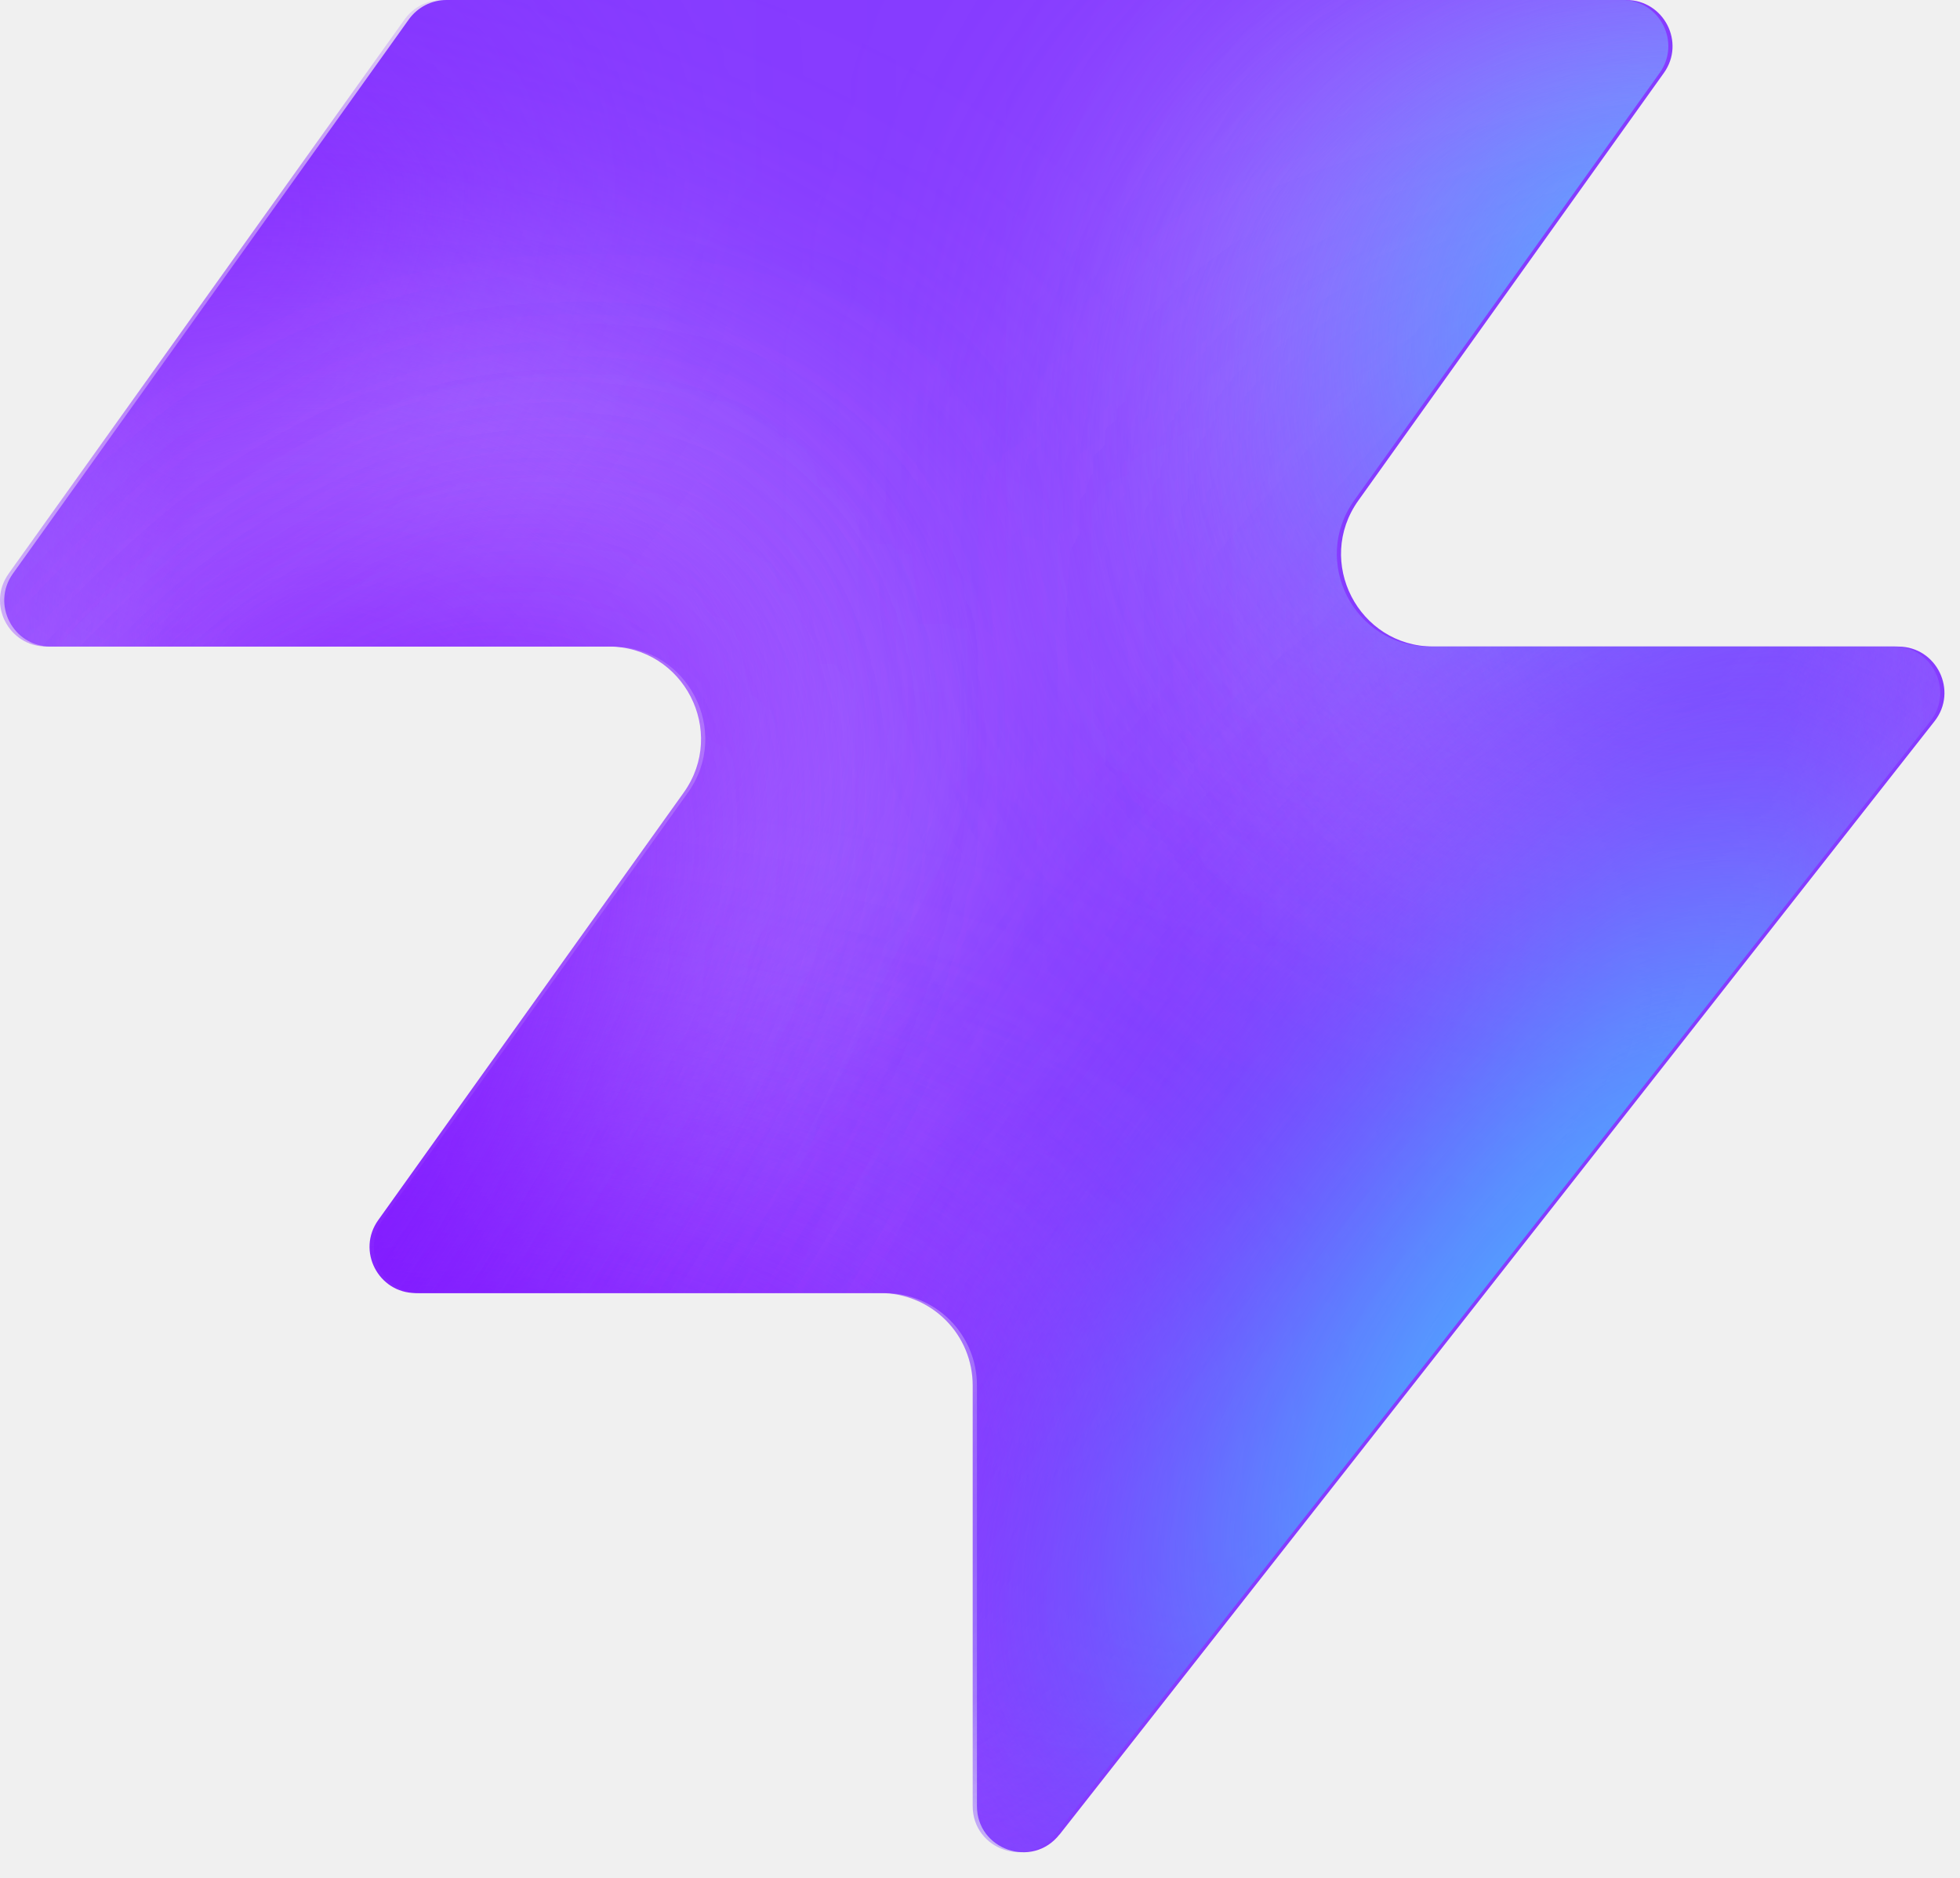
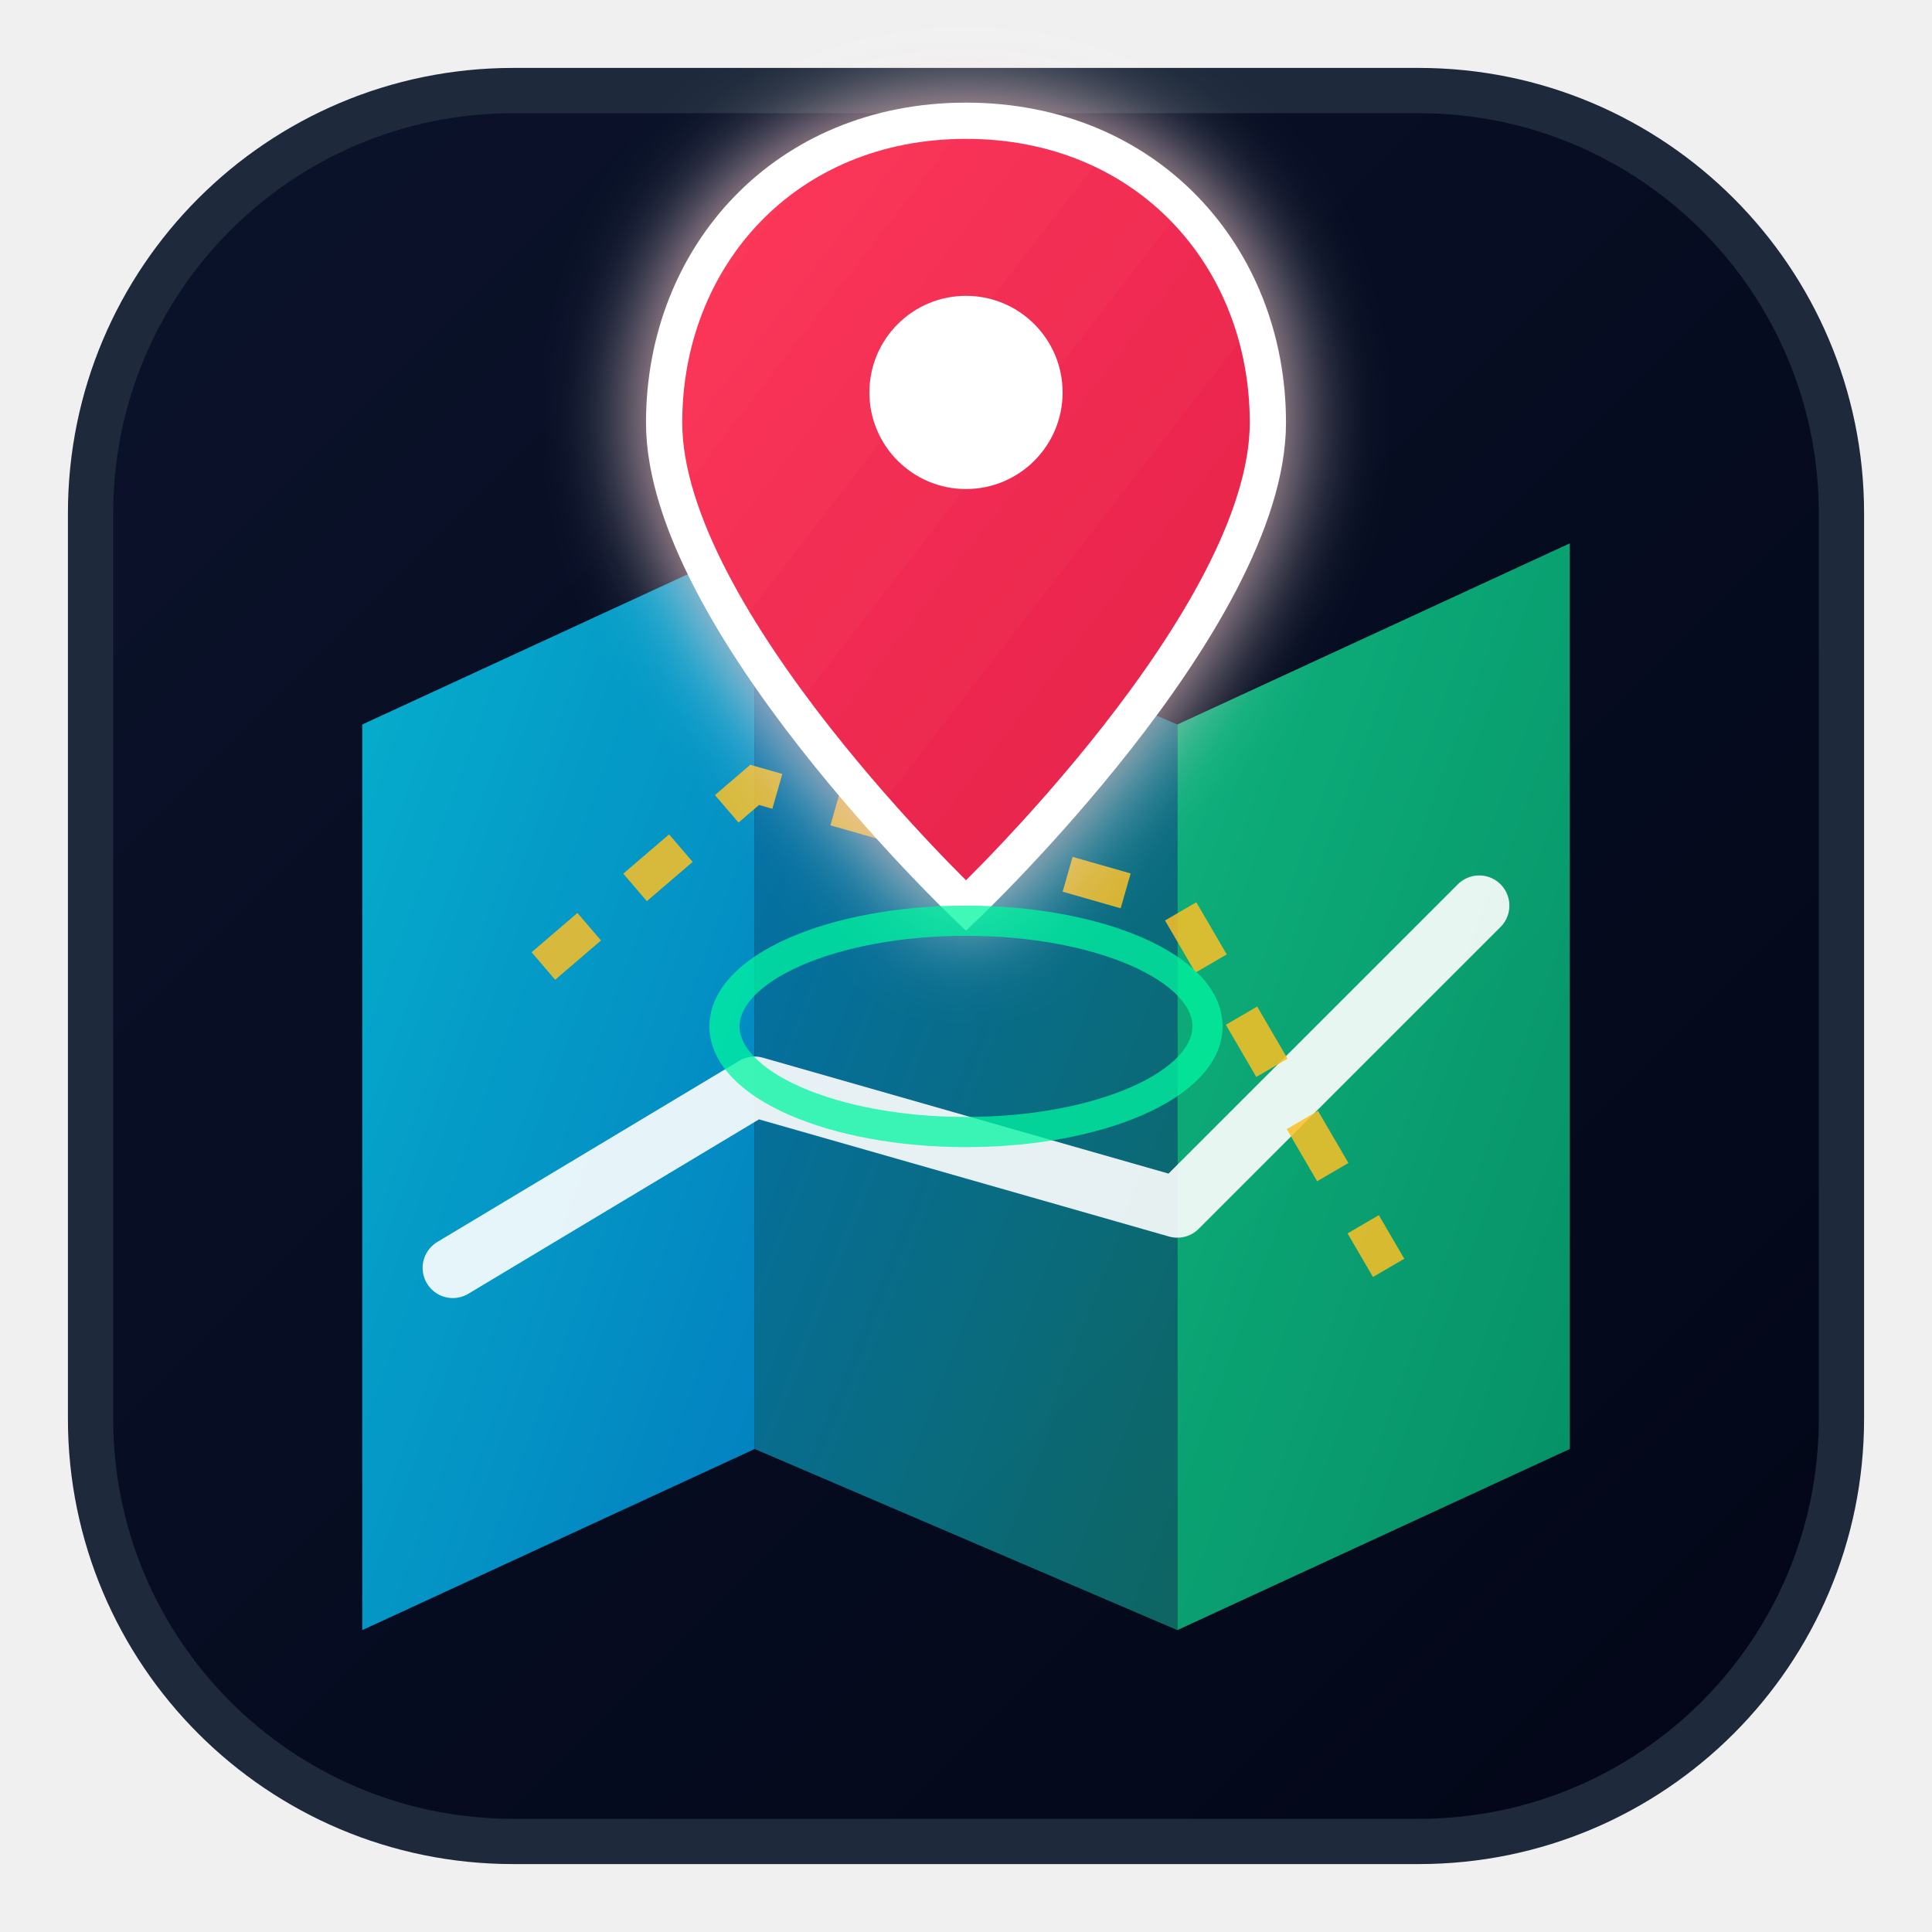
- <svg xmlns="http://www.w3.org/2000/svg" width="48" height="46" fill="none" viewBox="0 0 48 46">
-   <path fill="#863bff" d="M25.946 44.938c-.664.845-2.021.375-2.021-.698V33.937a2.26 2.26 0 0 0-2.262-2.262H10.287c-.92 0-1.456-1.04-.92-1.788l7.48-10.471c1.07-1.497 0-3.578-1.842-3.578H1.237c-.92 0-1.456-1.04-.92-1.788L10.013.474c.214-.297.556-.474.92-.474h28.894c.92 0 1.456 1.04.92 1.788l-7.48 10.471c-1.07 1.498 0 3.579 1.842 3.579h11.377c.943 0 1.473 1.088.89 1.83L25.947 44.94z" style="fill:#863bff;fill:color(display-p3 .525 .23 1);fill-opacity:1" />
-   <mask id="a" width="48" height="46" x="0" y="0" maskUnits="userSpaceOnUse" style="mask-type:alpha">
-     <path fill="#000" d="M25.842 44.938c-.664.844-2.021.375-2.021-.698V33.937a2.26 2.26 0 0 0-2.262-2.262H10.183c-.92 0-1.456-1.04-.92-1.788l7.48-10.471c1.07-1.498 0-3.579-1.842-3.579H1.133c-.92 0-1.456-1.04-.92-1.787L9.91.473c.214-.297.556-.474.92-.474h28.894c.92 0 1.456 1.04.92 1.788l-7.48 10.471c-1.07 1.498 0 3.578 1.842 3.578h11.377c.943 0 1.473 1.088.89 1.832L25.843 44.94z" style="fill:#000;fill-opacity:1" />
-   </mask>
-   <g mask="url(#a)">
-     <g filter="url(#b)">
-       <ellipse cx="5.508" cy="14.704" fill="#ede6ff" rx="5.508" ry="14.704" style="fill:#ede6ff;fill:color(display-p3 .927 .903 1);fill-opacity:1" transform="matrix(.00324 1 1 -.00324 -4.47 31.516)" />
-     </g>
-     <g filter="url(#c)">
-       <ellipse cx="10.399" cy="29.851" fill="#ede6ff" rx="10.399" ry="29.851" style="fill:#ede6ff;fill:color(display-p3 .927 .903 1);fill-opacity:1" transform="matrix(.00324 1 1 -.00324 -39.328 7.883)" />
-     </g>
-     <g filter="url(#d)">
-       <ellipse cx="5.508" cy="30.487" fill="#7e14ff" rx="5.508" ry="30.487" style="fill:#7e14ff;fill:color(display-p3 .492 .077 1);fill-opacity:1" transform="rotate(89.814 -25.913 -14.639)scale(1 -1)" />
-     </g>
-     <g filter="url(#e)">
-       <ellipse cx="5.508" cy="30.599" fill="#7e14ff" rx="5.508" ry="30.599" style="fill:#7e14ff;fill:color(display-p3 .492 .077 1);fill-opacity:1" transform="rotate(89.814 -32.644 -3.334)scale(1 -1)" />
-     </g>
-     <g filter="url(#f)">
-       <ellipse cx="5.508" cy="30.599" fill="#7e14ff" rx="5.508" ry="30.599" style="fill:#7e14ff;fill:color(display-p3 .492 .077 1);fill-opacity:1" transform="matrix(.00324 1 1 -.00324 -34.34 30.47)" />
-     </g>
-     <g filter="url(#g)">
-       <ellipse cx="14.072" cy="22.078" fill="#ede6ff" rx="14.072" ry="22.078" style="fill:#ede6ff;fill:color(display-p3 .927 .903 1);fill-opacity:1" transform="rotate(93.35 24.506 48.493)scale(-1 1)" />
-     </g>
-     <g filter="url(#h)">
-       <ellipse cx="3.47" cy="21.501" fill="#7e14ff" rx="3.47" ry="21.501" style="fill:#7e14ff;fill:color(display-p3 .492 .077 1);fill-opacity:1" transform="rotate(89.009 28.708 47.59)scale(-1 1)" />
-     </g>
-     <g filter="url(#i)">
-       <ellipse cx="3.47" cy="21.501" fill="#7e14ff" rx="3.47" ry="21.501" style="fill:#7e14ff;fill:color(display-p3 .492 .077 1);fill-opacity:1" transform="rotate(89.009 28.708 47.59)scale(-1 1)" />
-     </g>
-     <g filter="url(#j)">
-       <ellipse cx=".387" cy="8.972" fill="#7e14ff" rx="4.407" ry="29.108" style="fill:#7e14ff;fill:color(display-p3 .492 .077 1);fill-opacity:1" transform="rotate(39.51 .387 8.972)" />
-     </g>
-     <g filter="url(#k)">
-       <ellipse cx="47.523" cy="-6.092" fill="#7e14ff" rx="4.407" ry="29.108" style="fill:#7e14ff;fill:color(display-p3 .492 .077 1);fill-opacity:1" transform="rotate(37.892 47.523 -6.092)" />
-     </g>
-     <g filter="url(#l)">
-       <ellipse cx="41.412" cy="6.333" fill="#47bfff" rx="5.971" ry="9.665" style="fill:#47bfff;fill:color(display-p3 .28 .748 1);fill-opacity:1" transform="rotate(37.892 41.412 6.333)" />
-     </g>
-     <g filter="url(#m)">
-       <ellipse cx="-1.879" cy="38.332" fill="#7e14ff" rx="4.407" ry="29.108" style="fill:#7e14ff;fill:color(display-p3 .492 .077 1);fill-opacity:1" transform="rotate(37.892 -1.88 38.332)" />
-     </g>
-     <g filter="url(#n)">
-       <ellipse cx="-1.879" cy="38.332" fill="#7e14ff" rx="4.407" ry="29.108" style="fill:#7e14ff;fill:color(display-p3 .492 .077 1);fill-opacity:1" transform="rotate(37.892 -1.88 38.332)" />
-     </g>
-     <g filter="url(#o)">
-       <ellipse cx="35.651" cy="29.907" fill="#7e14ff" rx="4.407" ry="29.108" style="fill:#7e14ff;fill:color(display-p3 .492 .077 1);fill-opacity:1" transform="rotate(37.892 35.651 29.907)" />
-     </g>
-     <g filter="url(#p)">
-       <ellipse cx="38.418" cy="32.4" fill="#47bfff" rx="5.971" ry="15.297" style="fill:#47bfff;fill:color(display-p3 .28 .748 1);fill-opacity:1" transform="rotate(37.892 38.418 32.4)" />
-     </g>
-   </g>
+ <svg xmlns="http://www.w3.org/2000/svg" viewBox="0 0 64 64" width="64" height="64">
  <defs>
-     <filter id="b" width="60.045" height="41.654" x="-19.77" y="16.149" color-interpolation-filters="sRGB" filterUnits="userSpaceOnUse">
-       <feFlood flood-opacity="0" result="BackgroundImageFix" />
-       <feBlend in="SourceGraphic" in2="BackgroundImageFix" result="shape" />
-       <feGaussianBlur result="effect1_foregroundBlur_2002_17158" stdDeviation="7.659" />
-     </filter>
-     <filter id="c" width="90.34" height="51.437" x="-54.613" y="-7.533" color-interpolation-filters="sRGB" filterUnits="userSpaceOnUse">
-       <feFlood flood-opacity="0" result="BackgroundImageFix" />
-       <feBlend in="SourceGraphic" in2="BackgroundImageFix" result="shape" />
-       <feGaussianBlur result="effect1_foregroundBlur_2002_17158" stdDeviation="7.659" />
-     </filter>
-     <filter id="d" width="79.355" height="29.4" x="-49.64" y="2.03" color-interpolation-filters="sRGB" filterUnits="userSpaceOnUse">
-       <feFlood flood-opacity="0" result="BackgroundImageFix" />
-       <feBlend in="SourceGraphic" in2="BackgroundImageFix" result="shape" />
-       <feGaussianBlur result="effect1_foregroundBlur_2002_17158" stdDeviation="4.596" />
-     </filter>
-     <filter id="e" width="79.579" height="29.4" x="-45.045" y="20.029" color-interpolation-filters="sRGB" filterUnits="userSpaceOnUse">
-       <feFlood flood-opacity="0" result="BackgroundImageFix" />
-       <feBlend in="SourceGraphic" in2="BackgroundImageFix" result="shape" />
-       <feGaussianBlur result="effect1_foregroundBlur_2002_17158" stdDeviation="4.596" />
-     </filter>
-     <filter id="f" width="79.579" height="29.4" x="-43.513" y="21.178" color-interpolation-filters="sRGB" filterUnits="userSpaceOnUse">
-       <feFlood flood-opacity="0" result="BackgroundImageFix" />
-       <feBlend in="SourceGraphic" in2="BackgroundImageFix" result="shape" />
-       <feGaussianBlur result="effect1_foregroundBlur_2002_17158" stdDeviation="4.596" />
-     </filter>
-     <filter id="g" width="74.749" height="58.852" x="15.756" y="-17.901" color-interpolation-filters="sRGB" filterUnits="userSpaceOnUse">
-       <feFlood flood-opacity="0" result="BackgroundImageFix" />
-       <feBlend in="SourceGraphic" in2="BackgroundImageFix" result="shape" />
-       <feGaussianBlur result="effect1_foregroundBlur_2002_17158" stdDeviation="7.659" />
-     </filter>
-     <filter id="h" width="61.377" height="25.362" x="23.548" y="2.284" color-interpolation-filters="sRGB" filterUnits="userSpaceOnUse">
-       <feFlood flood-opacity="0" result="BackgroundImageFix" />
-       <feBlend in="SourceGraphic" in2="BackgroundImageFix" result="shape" />
-       <feGaussianBlur result="effect1_foregroundBlur_2002_17158" stdDeviation="4.596" />
-     </filter>
-     <filter id="i" width="61.377" height="25.362" x="23.548" y="2.284" color-interpolation-filters="sRGB" filterUnits="userSpaceOnUse">
-       <feFlood flood-opacity="0" result="BackgroundImageFix" />
-       <feBlend in="SourceGraphic" in2="BackgroundImageFix" result="shape" />
-       <feGaussianBlur result="effect1_foregroundBlur_2002_17158" stdDeviation="4.596" />
-     </filter>
-     <filter id="j" width="56.045" height="63.649" x="-27.636" y="-22.853" color-interpolation-filters="sRGB" filterUnits="userSpaceOnUse">
-       <feFlood flood-opacity="0" result="BackgroundImageFix" />
-       <feBlend in="SourceGraphic" in2="BackgroundImageFix" result="shape" />
-       <feGaussianBlur result="effect1_foregroundBlur_2002_17158" stdDeviation="4.596" />
-     </filter>
-     <filter id="k" width="54.814" height="64.646" x="20.116" y="-38.415" color-interpolation-filters="sRGB" filterUnits="userSpaceOnUse">
-       <feFlood flood-opacity="0" result="BackgroundImageFix" />
-       <feBlend in="SourceGraphic" in2="BackgroundImageFix" result="shape" />
-       <feGaussianBlur result="effect1_foregroundBlur_2002_17158" stdDeviation="4.596" />
-     </filter>
-     <filter id="l" width="33.541" height="35.313" x="24.641" y="-11.323" color-interpolation-filters="sRGB" filterUnits="userSpaceOnUse">
-       <feFlood flood-opacity="0" result="BackgroundImageFix" />
-       <feBlend in="SourceGraphic" in2="BackgroundImageFix" result="shape" />
-       <feGaussianBlur result="effect1_foregroundBlur_2002_17158" stdDeviation="4.596" />
-     </filter>
-     <filter id="m" width="54.814" height="64.646" x="-29.286" y="6.009" color-interpolation-filters="sRGB" filterUnits="userSpaceOnUse">
-       <feFlood flood-opacity="0" result="BackgroundImageFix" />
-       <feBlend in="SourceGraphic" in2="BackgroundImageFix" result="shape" />
-       <feGaussianBlur result="effect1_foregroundBlur_2002_17158" stdDeviation="4.596" />
-     </filter>
-     <filter id="n" width="54.814" height="64.646" x="-29.286" y="6.009" color-interpolation-filters="sRGB" filterUnits="userSpaceOnUse">
-       <feFlood flood-opacity="0" result="BackgroundImageFix" />
-       <feBlend in="SourceGraphic" in2="BackgroundImageFix" result="shape" />
-       <feGaussianBlur result="effect1_foregroundBlur_2002_17158" stdDeviation="4.596" />
-     </filter>
-     <filter id="o" width="54.814" height="64.646" x="8.244" y="-2.416" color-interpolation-filters="sRGB" filterUnits="userSpaceOnUse">
-       <feFlood flood-opacity="0" result="BackgroundImageFix" />
-       <feBlend in="SourceGraphic" in2="BackgroundImageFix" result="shape" />
-       <feGaussianBlur result="effect1_foregroundBlur_2002_17158" stdDeviation="4.596" />
-     </filter>
-     <filter id="p" width="39.409" height="43.623" x="18.713" y="10.588" color-interpolation-filters="sRGB" filterUnits="userSpaceOnUse">
-       <feFlood flood-opacity="0" result="BackgroundImageFix" />
-       <feBlend in="SourceGraphic" in2="BackgroundImageFix" result="shape" />
-       <feGaussianBlur result="effect1_foregroundBlur_2002_17158" stdDeviation="4.596" />
+     <linearGradient id="bgTileGrad" x1="0%" y1="0%" x2="100%" y2="100%">
+       <stop offset="0%" stop-color="#0b132b" />
+       <stop offset="100%" stop-color="#020617" />
+     </linearGradient>
+     <linearGradient id="foldLeft" x1="0%" y1="0%" x2="100%" y2="100%">
+       <stop offset="0%" stop-color="#06b6d4" />
+       <stop offset="100%" stop-color="#0284c7" />
+     </linearGradient>
+     <linearGradient id="foldCenter" x1="0%" y1="0%" x2="100%" y2="100%">
+       <stop offset="0%" stop-color="#0284c7" />
+       <stop offset="100%" stop-color="#0f766e" />
+     </linearGradient>
+     <linearGradient id="foldRight" x1="0%" y1="0%" x2="100%" y2="100%">
+       <stop offset="0%" stop-color="#10b981" />
+       <stop offset="100%" stop-color="#059669" />
+     </linearGradient>
+     <linearGradient id="pinGrad" x1="0%" y1="0%" x2="100%" y2="100%">
+       <stop offset="0%" stop-color="#ff3b5c" />
+       <stop offset="100%" stop-color="#e11d48" />
+     </linearGradient>
+     <filter id="softGlow" x="-20%" y="-20%" width="140%" height="140%">
+       <feGaussianBlur stdDeviation="1.5" result="blur" />
+       <feComposite in="SourceGraphic" in2="blur" operator="over" />
    </filter>
  </defs>
+   <rect x="3" y="3" width="58" height="58" rx="14" fill="url(#bgTileGrad)" stroke="#1e293b" stroke-width="1.5" />
+   <g transform="translate(0, 4)">
+     <polygon points="12,20 25,14 25,44 12,50" fill="url(#foldLeft)" opacity="0.95" />
+     <polygon points="25,14 39,20 39,50 25,44" fill="url(#foldCenter)" opacity="0.85" />
+     <polygon points="39,20 52,14 52,44 39,50" fill="url(#foldRight)" opacity="0.95" />
+     <polyline points="15,38 25,32 39,36 49,26" fill="none" stroke="#ffffff" stroke-width="2" stroke-linecap="round" stroke-linejoin="round" opacity="0.9" />
+     <polyline points="18,28 25,22 39,26 46,38" fill="none" stroke="#fbbf24" stroke-width="1.2" stroke-dasharray="2 2" opacity="0.85" />
+   </g>
+   <g transform="translate(32, 16)" filter="url(#softGlow)">
+     <path d="M0,-12 C-6,-12 -10,-7.5 -10,-2 C-10,4.5 0,14 0,14 C0,14 10,4.5 10,-2 C10,-7.5 6,-12 0,-12 Z" fill="url(#pinGrad)" stroke="#ffffff" stroke-width="1.2" />
+     <circle cx="0" cy="-3" r="3.2" fill="#ffffff" />
+   </g>
+   <ellipse cx="32" cy="34" rx="8" ry="3.5" fill="none" stroke="#00f5a0" stroke-width="1" opacity="0.75" />
</svg>
